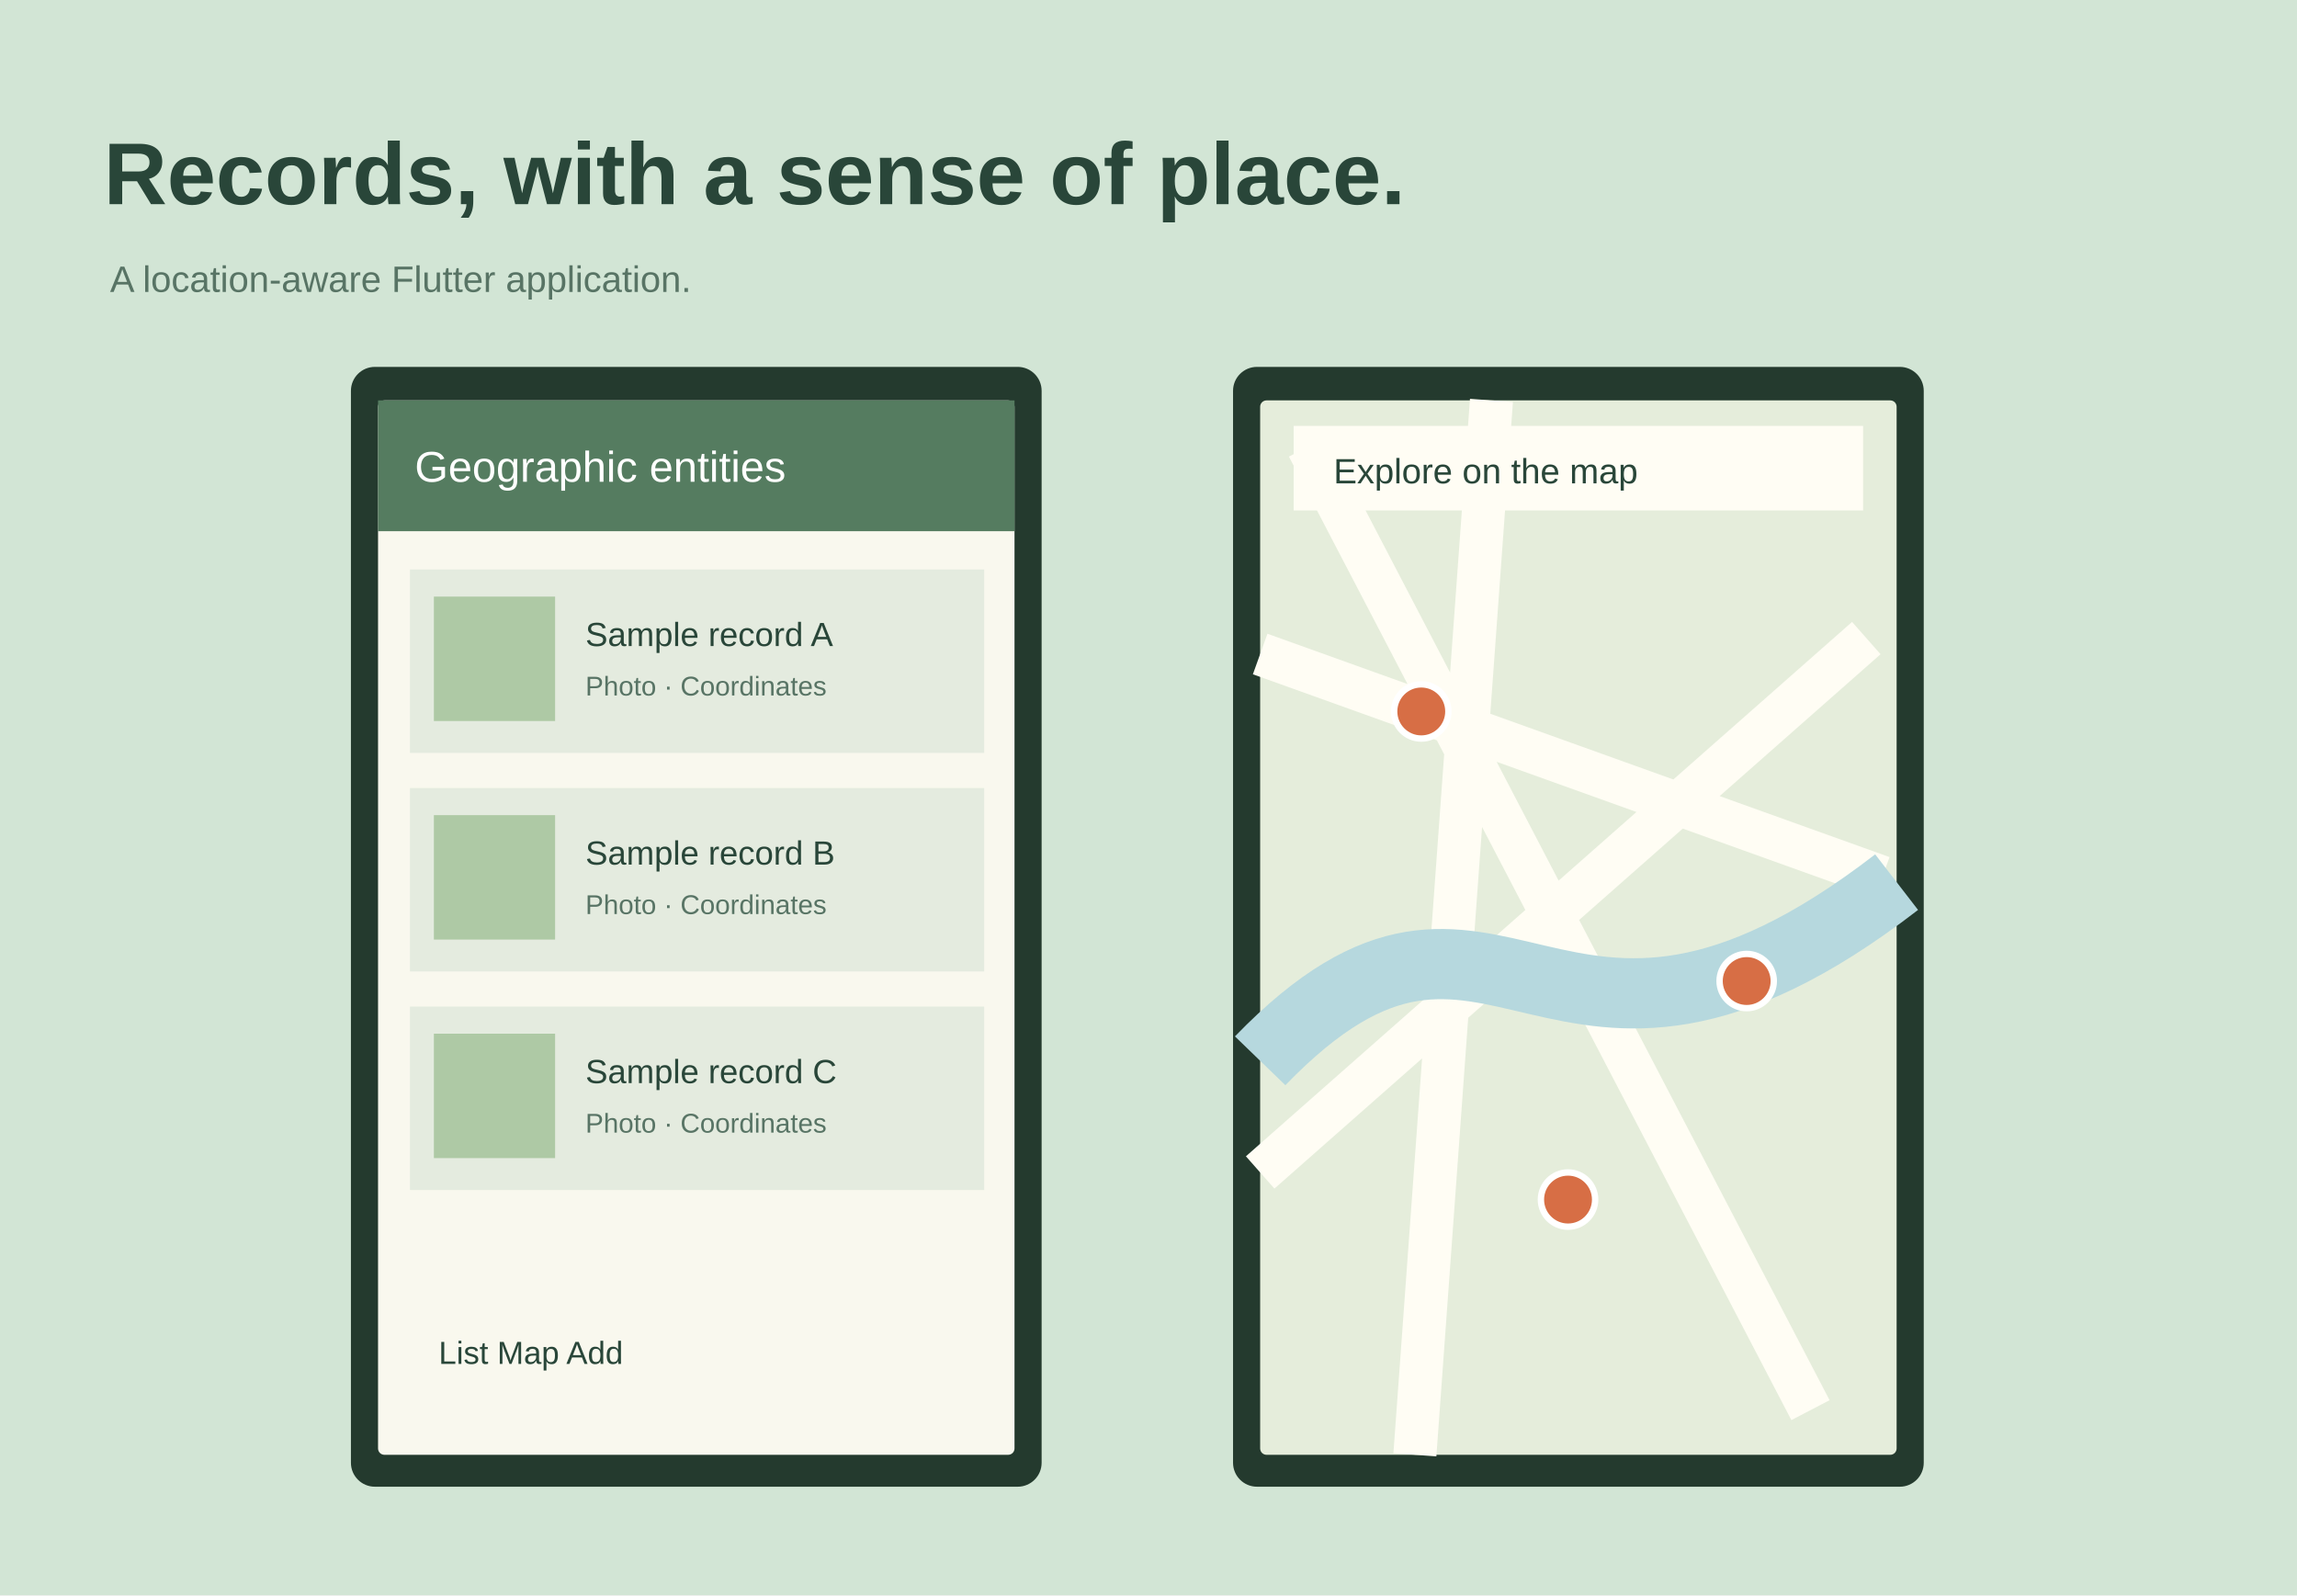
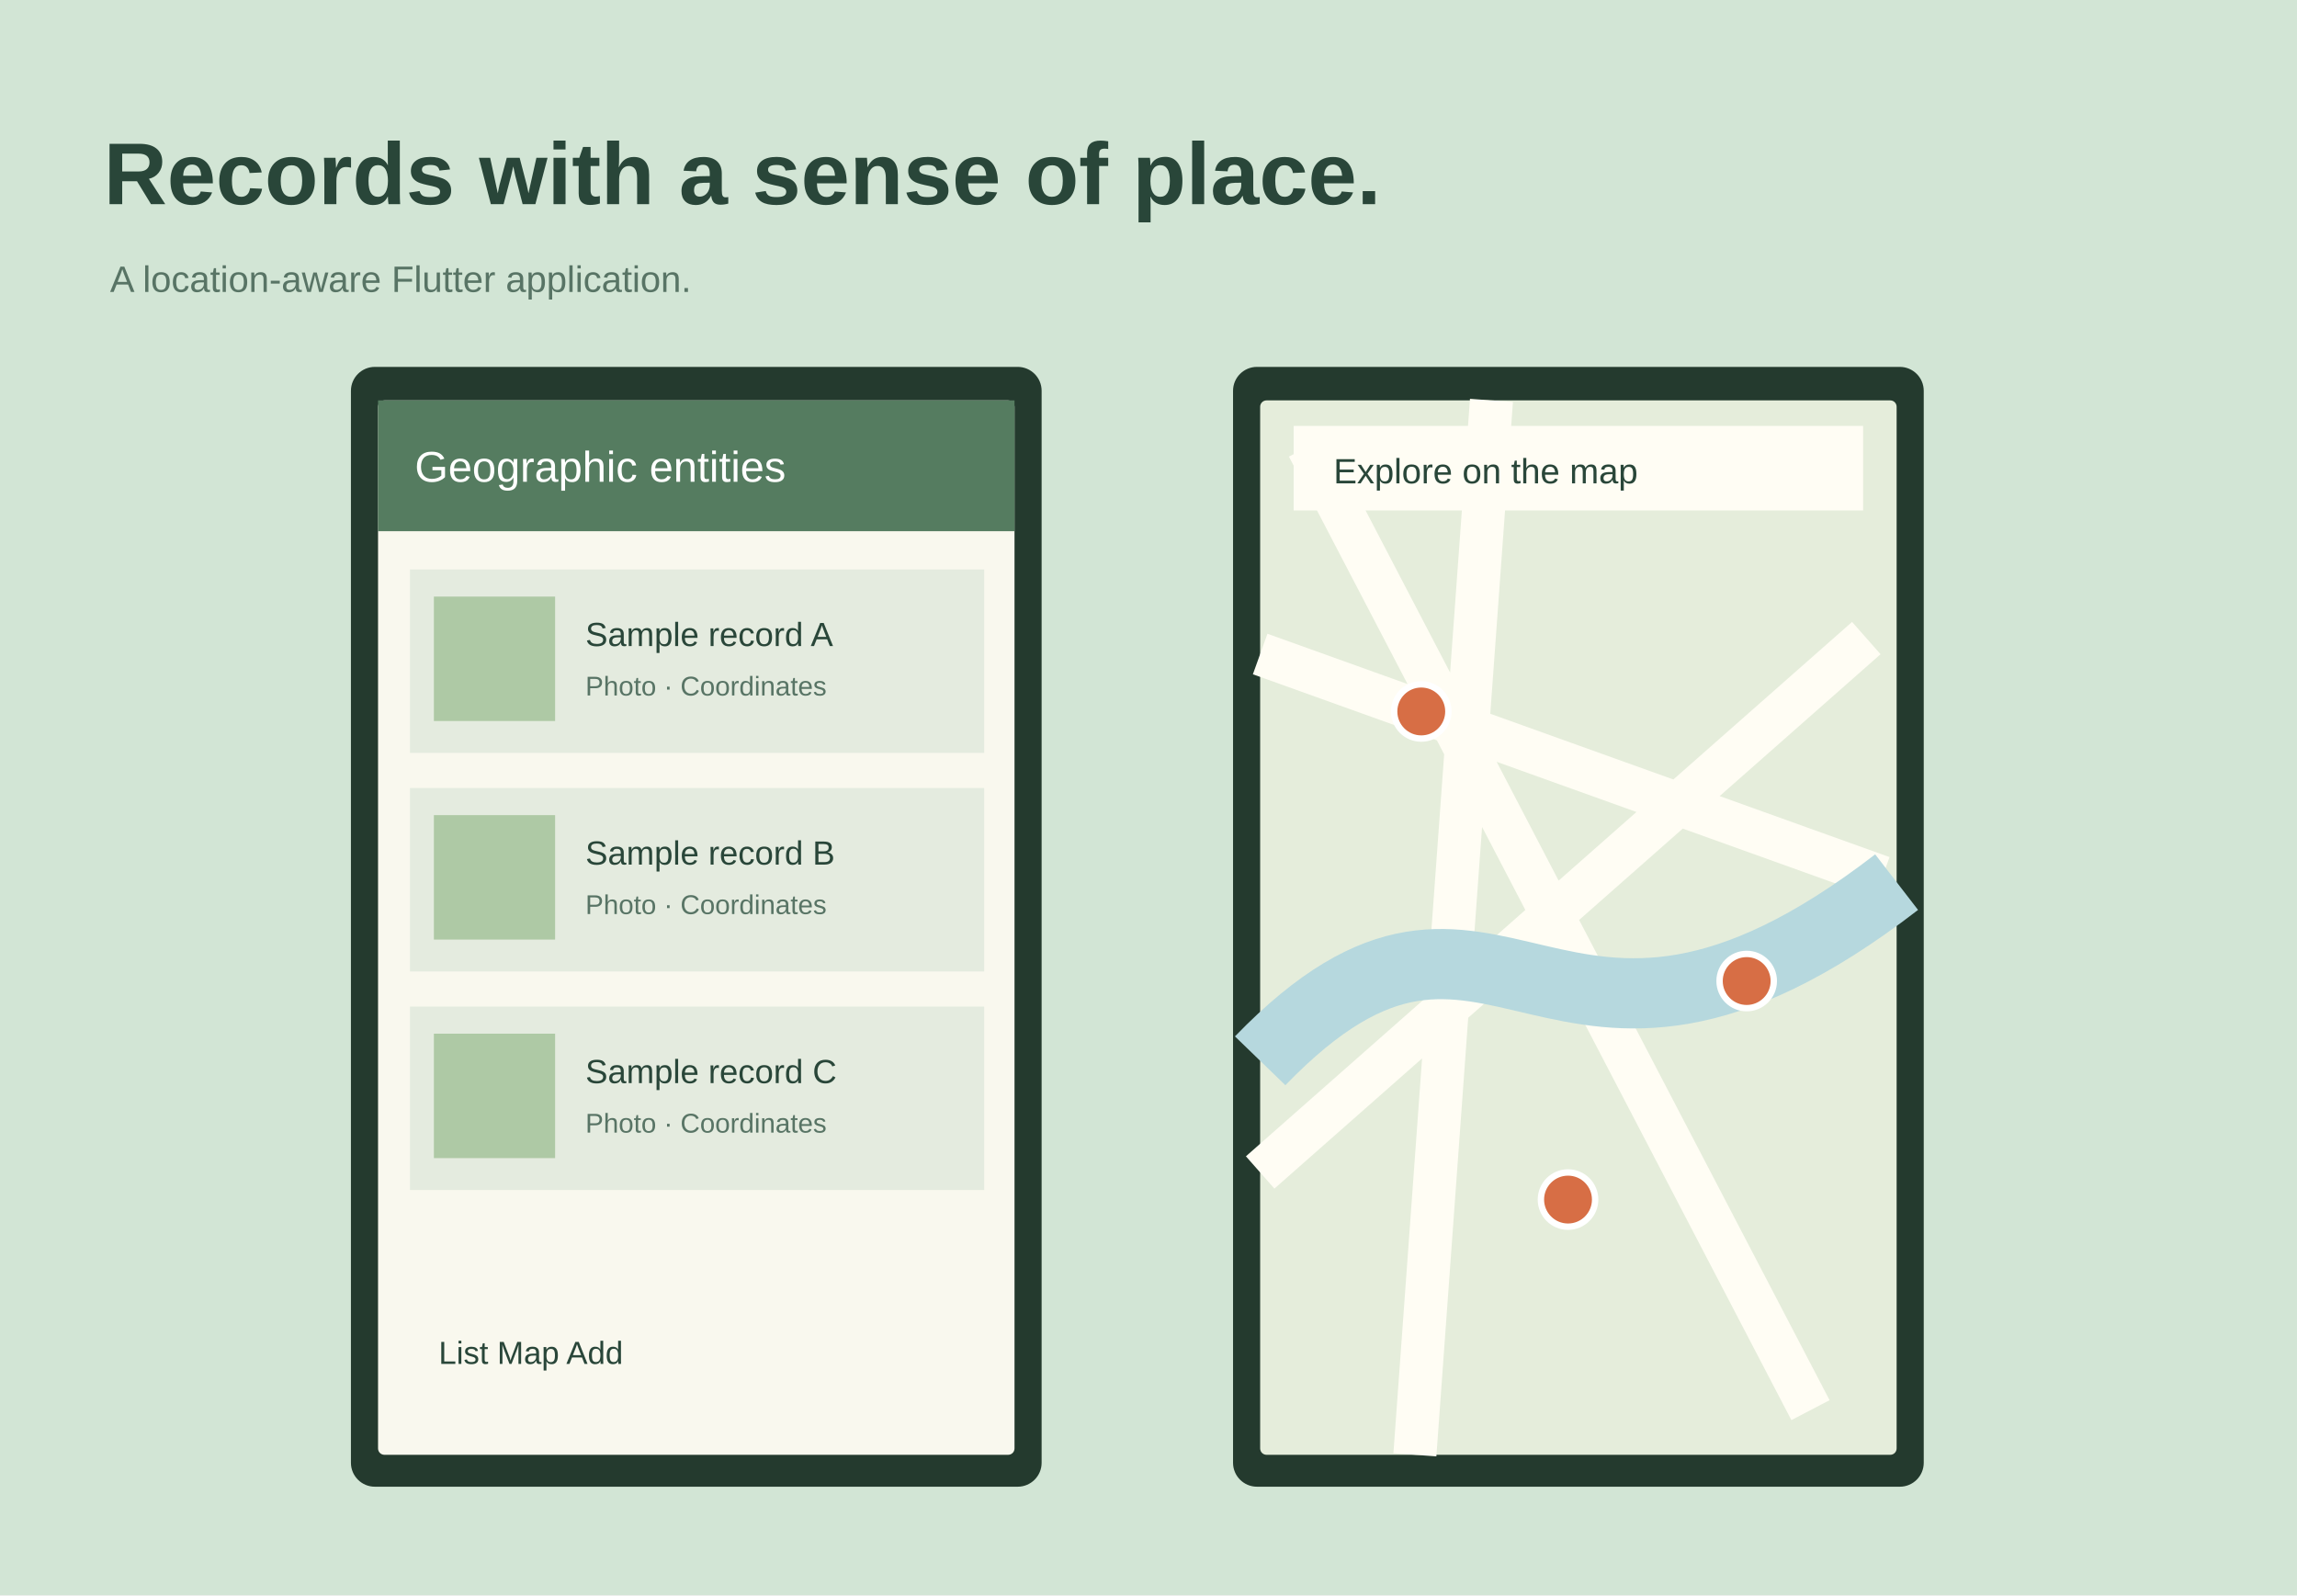
<svg xmlns="http://www.w3.org/2000/svg" width="1440" height="1000" viewBox="0 0 1440 1000">
  <rect width="1440" height="1000" fill="#d2e5d5" />
  <g font-family="Arial,sans-serif">
-     <text x="65" y="128" fill="#294639" font-size="55" font-weight="700">Records, with a sense of place.</text>
+     <text x="65" y="128" fill="#294639" font-size="55" font-weight="700">Records with a sense of place.</text>
    <text x="69" y="183" fill="#587465" font-size="23">A location-aware Flutter application.</text>
    <rect x="220" y="230" width="433" height="702" rx="15" fill="#243a2e" />
    <rect x="237" y="251" width="399" height="661" rx="4" fill="#f9f8ee" />
    <rect x="237" y="251" width="399" height="82" fill="#557c60" />
    <text x="260" y="302" fill="#fff" font-size="27">Geographic entities</text>
    <g fill="#e4ebdf">
      <rect x="257" y="357" width="360" height="115" />
      <rect x="257" y="494" width="360" height="115" />
      <rect x="257" y="631" width="360" height="115" />
    </g>
    <g fill="#aec9a5">
      <rect x="272" y="374" width="76" height="78" />
      <rect x="272" y="511" width="76" height="78" />
      <rect x="272" y="648" width="76" height="78" />
    </g>
    <g fill="#294639" font-size="21">
      <text x="367" y="405">Sample record A</text>
      <text x="367" y="542">Sample record B</text>
      <text x="367" y="679">Sample record C</text>
    </g>
    <g fill="#587465" font-size="17">
      <text x="367" y="436">Photo · Coordinates</text>
      <text x="367" y="573">Photo · Coordinates</text>
      <text x="367" y="710">Photo · Coordinates</text>
    </g>
    <text x="275" y="855" fill="#294639" font-size="20">List      Map      Add</text>
    <rect x="773" y="230" width="433" height="702" rx="15" fill="#243a2e" />
    <rect x="790" y="251" width="399" height="661" rx="4" fill="#e5eddb" />
    <path d="M820 280l315 604M790 410l390 140M790 735l380-335M935 251l-48 661" stroke="#fffdf4" stroke-width="27" />
    <path d="M790 665c150-155 180 57 399-112" fill="none" stroke="#b6d8de" stroke-width="44" />
    <g fill="#d76e45" stroke="#fff" stroke-width="4">
      <circle cx="891" cy="446" r="17" />
      <circle cx="1095" cy="615" r="17" />
      <circle cx="983" cy="752" r="17" />
    </g>
    <rect x="811" y="267" width="357" height="53" fill="#fffdf4" />
    <text x="836" y="303" fill="#294639" font-size="22">Explore on the map</text>
  </g>
</svg>
